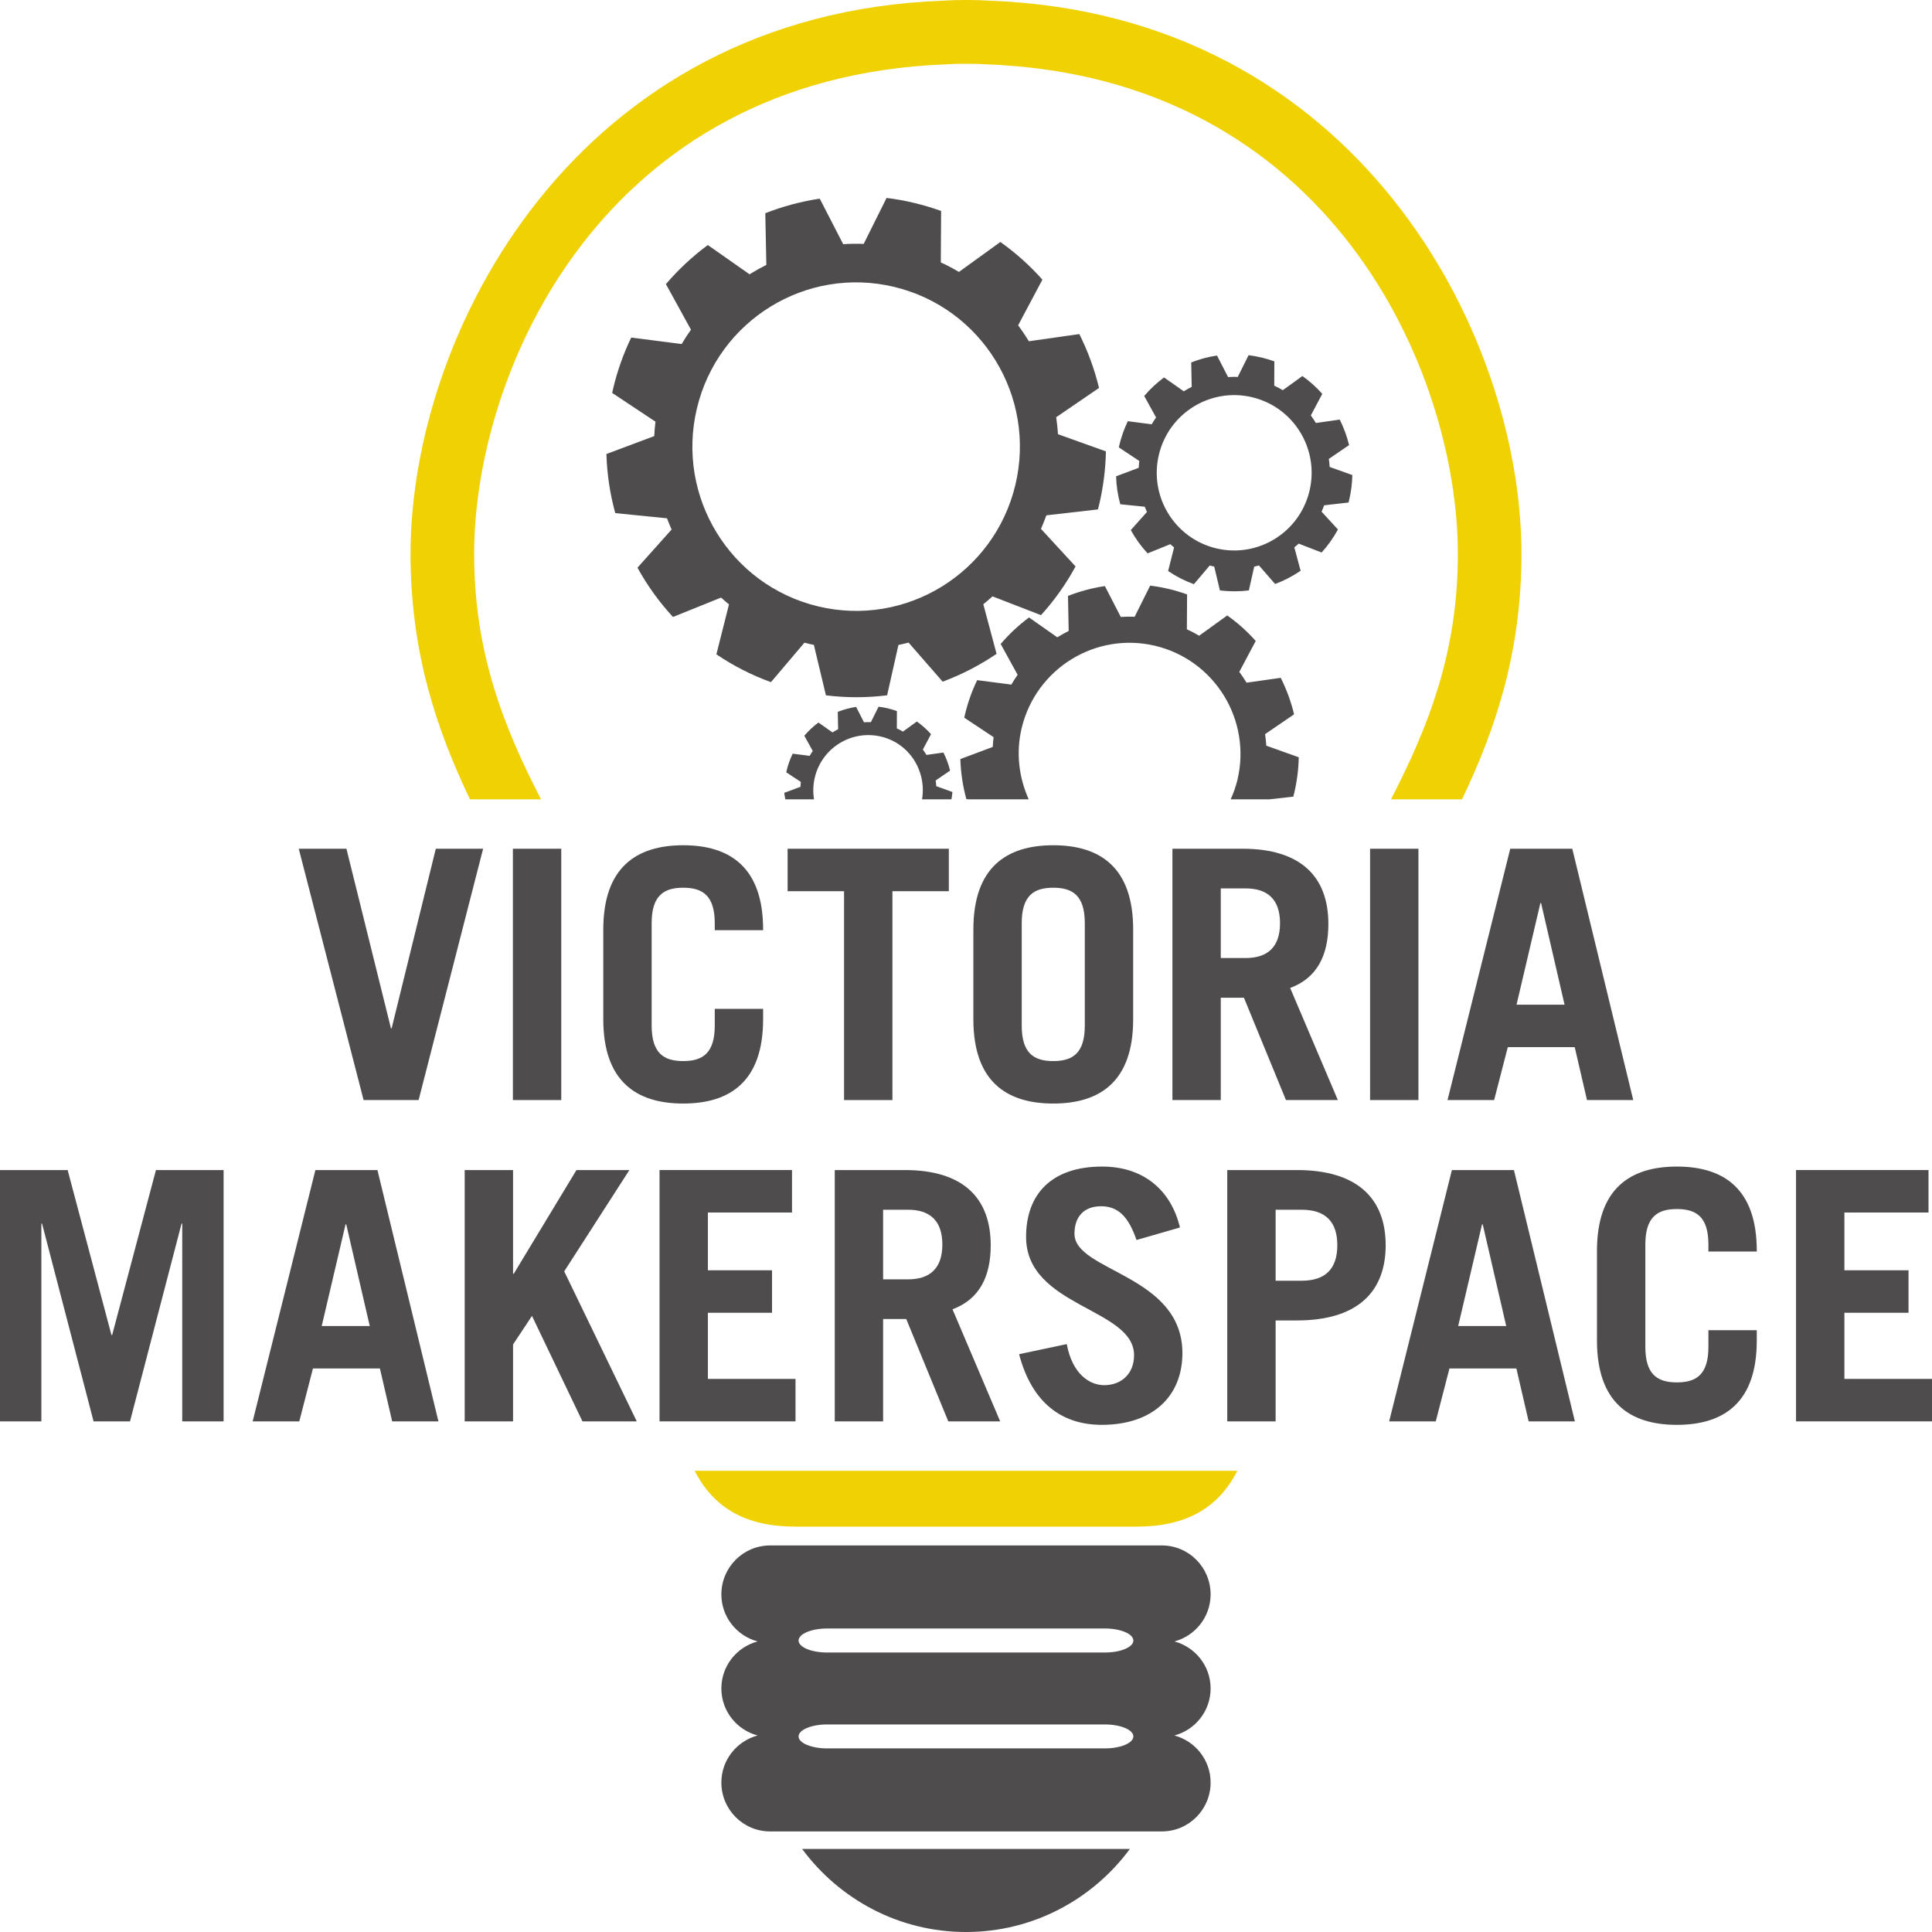
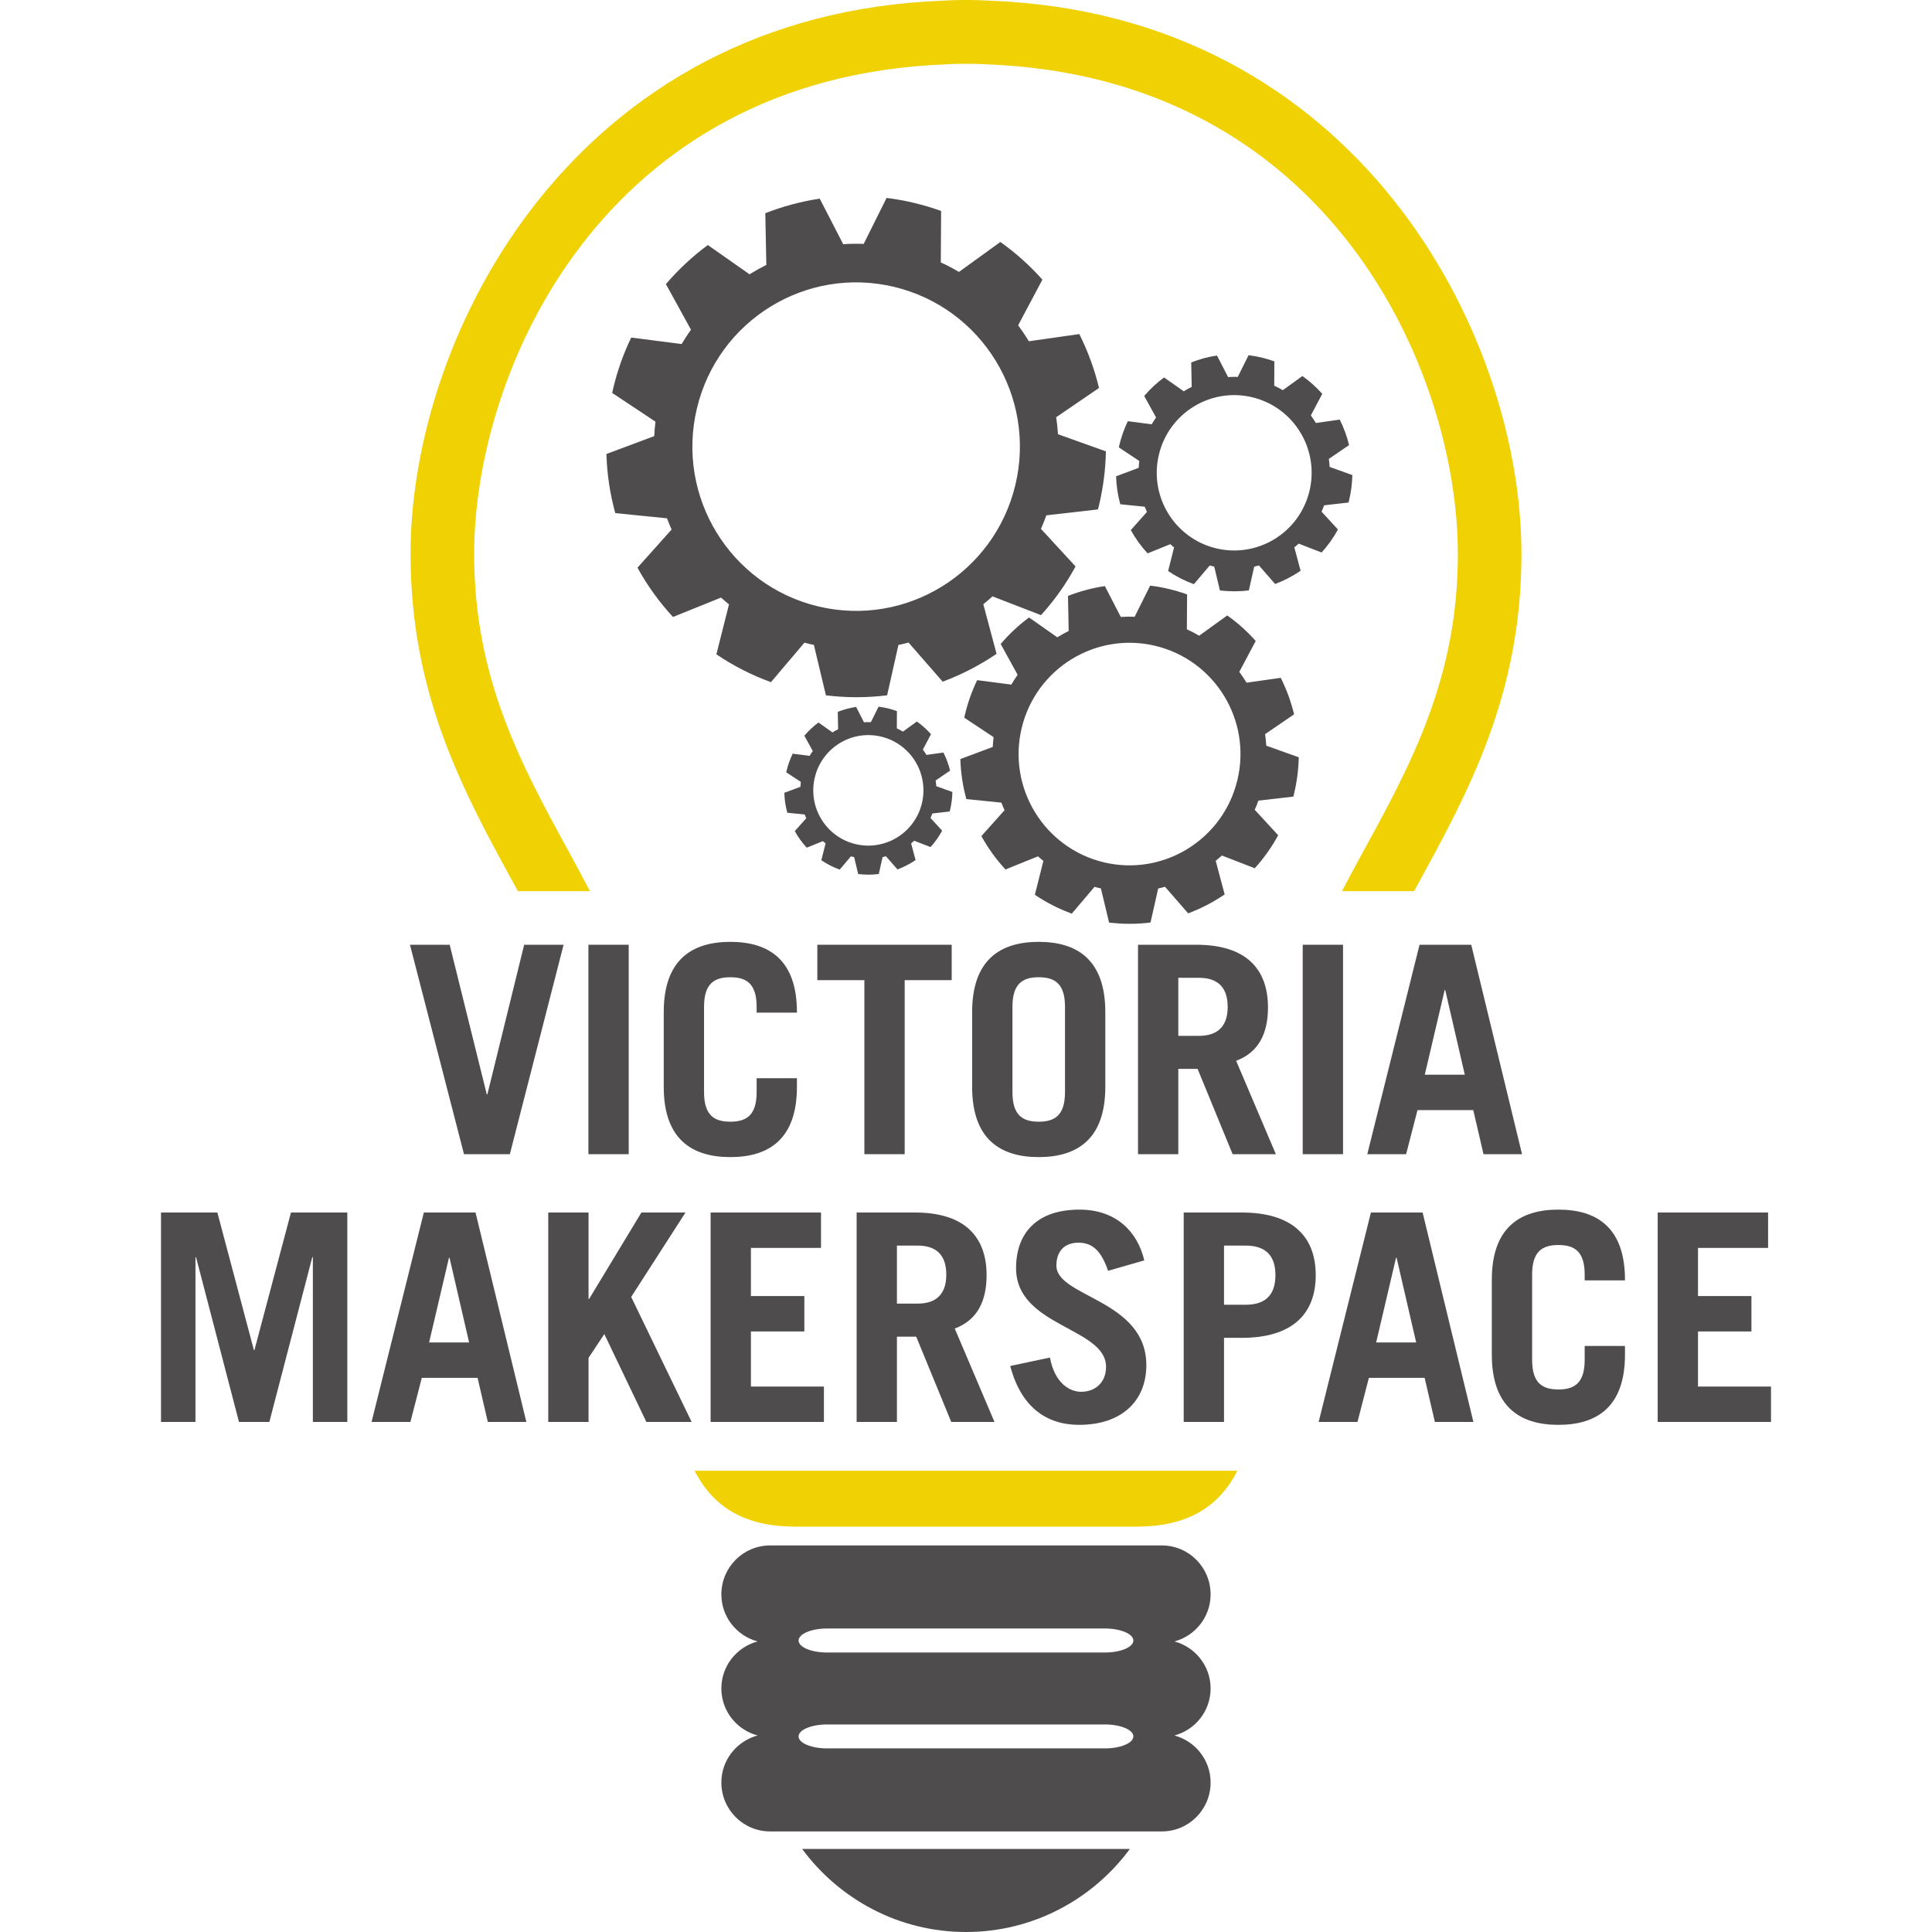
<svg xmlns="http://www.w3.org/2000/svg" version="1.1" id="svg3451" viewBox="0 0 400 400" height="400" width="400">
  <defs id="defs3453" />
-   <g style="display:inline" transform="translate(0,-652.3622)" id="layer1">
+   <g transform="translate(0,-652.3622)" id="layer1">
    <g transform="translate(85,0)" id="g3529">
      <g id="g132" transform="matrix(4.585876,0,0,-4.599843,143.7498,994.4971)">
        <path d="m 0,0 -12.54,0 c -0.708,0 -1.288,0.24 -1.288,0.54 0,0.298 0.58,0.541 1.288,0.541 L 0,1.081 C 0.71,1.081 1.287,0.838 1.287,0.54 1.287,0.24 0.71,0 0,0 m 0,-4.316 -12.54,0 c -0.708,0 -1.288,0.241 -1.288,0.539 0,0.298 0.58,0.539 1.288,0.539 l 12.54,0 c 0.71,0 1.287,-0.241 1.287,-0.539 C 1.287,-4.075 0.71,-4.316 0,-4.316 m 4.774,2.698 c 0,1.017 -0.695,1.866 -1.633,2.116 0.938,0.253 1.633,1.1 1.633,2.118 0,1.217 -0.985,2.203 -2.201,2.203 l -17.686,0 c -1.216,0 -2.201,-0.986 -2.201,-2.203 0,-1.018 0.696,-1.865 1.635,-2.118 -0.939,-0.25 -1.635,-1.099 -1.635,-2.116 0,-1.017 0.696,-1.866 1.635,-2.116 -0.939,-0.254 -1.635,-1.101 -1.635,-2.118 0,-1.216 0.985,-2.201 2.201,-2.201 l 17.686,0 c 1.216,0 2.201,0.985 2.201,2.201 0,1.017 -0.695,1.864 -1.633,2.118 0.938,0.25 1.633,1.099 1.633,2.116" style="fill:#4f4c4d;fill-opacity:1;fill-rule:nonzero;stroke:none" id="path134" />
      </g>
      <g id="g136" transform="matrix(4.585876,0,0,-4.599843,81.07691,1035.173)">
        <path d="m 0,0 c 1.678,-2.263 4.364,-3.737 7.397,-3.737 3.034,0 5.72,1.474 7.398,3.737 L 0,0 Z" style="fill:#4f4c4d;fill-opacity:1;fill-rule:nonzero;stroke:none" id="path138" />
      </g>
      <g id="g140" transform="matrix(4.585876,0,0,-4.599843,114.4589,665.5637)">
-         <path transform="matrix(0.2180609,0,0,-0.2173988,-43.49417,2.870007)" id="path3785" d="M 256.178 304.512 L 143.82 304.512 C 147.818 312.35 154.602 316.074 164.684 316.074 L 235.307 316.074 C 245.399 316.074 252.182 312.35 256.178 304.512 z " style="fill:#f0d103;fill-opacity:1;fill-rule:nonzero;stroke:none" />
-         <path transform="matrix(0.2180609,0,0,-0.2173988,-43.49417,2.870007)" id="path142" d="M 199.518 0 C 198.009 0 196.537 0.056 195.285 0.139 C 119.215 2.94 85 68.818 85 114.688 C 85 135.135 90.417 151.078 97.299 165.488 L 112.008 165.488 C 104.335 150.607 98.166 135.187 98.166 114.688 C 98.166 76.891 124.659 15.956 195.938 13.32 C 197.089 13.247 198.257 13.201 199.459 13.201 L 199.51 13.201 L 199.877 13.221 L 200.477 13.201 C 201.706 13.201 202.885 13.247 204.229 13.32 C 275.346 15.956 301.834 76.891 301.834 114.688 C 301.834 135.186 295.665 150.607 287.988 165.488 L 302.697 165.488 C 309.581 151.078 315 135.134 315 114.688 C 315 68.818 280.789 2.939 204.893 0.146 C 203.453 0.054 201.99 1.2256443e-17 200.477 0 L 199.518 0 z " style="fill:#f0d103;fill-opacity:1;fill-rule:nonzero;stroke:none" />
+         <path style="fill:#f0d103;fill-opacity:1;fill-rule:nonzero;stroke:none" d="M 256.186 304.5 L 143.812 304.5 C 147.809 312.347 154.596 316.074 164.684 316.074 L 235.307 316.074 C 245.405 316.074 252.191 312.347 256.186 304.5 z " id="path3478" transform="matrix(0.2180609,0,0,-0.2173988,-43.49417,2.870007)" />
+         <path style="fill:#f0d103;fill-opacity:1;fill-rule:nonzero;stroke:none" d="M 199.518 0 C 198.009 0 196.537 0.056 195.285 0.139 C 119.215 2.94 85 68.818 85 114.688 C 85 143.961 96.03 164.081 106.701 183.543 C 106.873 183.856 107.043 184.187 107.215 184.5 L 122.154 184.5 C 120.842 182.054 119.537 179.558 118.229 177.172 C 107.91 158.359 98.166 140.562 98.166 114.688 C 98.166 76.891 124.659 15.956 195.938 13.32 C 197.089 13.247 198.257 13.201 199.459 13.201 L 199.51 13.201 L 199.877 13.221 L 200.477 13.201 C 201.706 13.201 202.885 13.247 204.229 13.32 C 275.346 15.956 301.834 76.891 301.834 114.688 C 301.834 140.562 292.089 158.359 281.762 177.172 C 280.454 179.558 279.151 182.055 277.84 184.5 L 292.777 184.5 C 292.949 184.187 293.12 183.856 293.291 183.543 C 303.967 164.081 315 143.961 315 114.688 C 315 68.818 280.789 2.939 204.893 0.146 C 203.453 0.054 201.99 1.2256443e-17 200.477 0 L 199.518 0 z " id="path142" transform="matrix(0.2180609,0,0,-0.2173988,-43.49417,2.870007)" />
      </g>
      <g id="g144" transform="matrix(4.585876,0,0,-4.599843,84.37506,777.9048)">
        <path d="m 0,0 c -3.972,0.951 -6.421,4.938 -5.471,8.909 0.949,3.971 4.937,6.42 8.907,5.471 C 7.408,13.43 9.857,9.442 8.908,5.472 7.958,1.501 3.971,-0.949 0,0 m 12.635,4.364 c 0.017,0.069 0.035,0.135 0.052,0.204 0.192,0.806 0.291,1.613 0.308,2.408 L 10.832,7.748 C 10.815,8.004 10.787,8.26 10.75,8.514 l 1.934,1.318 c -0.204,0.842 -0.504,1.655 -0.89,2.424 L 9.518,11.933 c -0.151,0.245 -0.313,0.486 -0.486,0.718 l 1.095,2.055 c -0.563,0.632 -1.198,1.2 -1.898,1.695 l -1.87,-1.348 c -0.262,0.156 -0.537,0.3 -0.818,0.428 l 0.014,2.317 c -0.393,0.14 -0.799,0.261 -1.216,0.361 -0.415,0.1 -0.831,0.173 -1.246,0.225 L 2.059,16.315 C 1.748,16.325 1.44,16.323 1.134,16.302 l -1.059,2.049 c -0.847,-0.126 -1.671,-0.348 -2.458,-0.655 l 0.047,-2.327 c -0.26,-0.13 -0.513,-0.27 -0.759,-0.422 l -1.883,1.317 c -0.692,-0.511 -1.327,-1.1 -1.892,-1.759 l 1.131,-2.051 c -0.148,-0.208 -0.289,-0.423 -0.42,-0.646 l -2.278,0.291 C -8.782,11.383 -9.058,10.618 -9.25,9.813 -9.266,9.744 -9.281,9.675 -9.296,9.607 L -7.341,8.313 C -7.369,8.098 -7.386,7.879 -7.397,7.664 L -9.556,6.858 C -9.53,5.95 -9.394,5.056 -9.156,4.197 L -6.821,3.964 C -6.758,3.793 -6.686,3.625 -6.613,3.459 L -8.154,1.741 c 0.442,-0.801 0.98,-1.547 1.604,-2.218 l 2.17,0.873 c 0.116,-0.107 0.235,-0.208 0.358,-0.305 l -0.569,-2.249 c 0.753,-0.509 1.578,-0.933 2.463,-1.253 l 1.512,1.777 c 0.071,-0.016 0.14,-0.038 0.211,-0.054 0.072,-0.018 0.144,-0.029 0.215,-0.045 l 0.544,-2.271 c 0.934,-0.115 1.861,-0.111 2.763,10e-4 l 0.51,2.265 c 0.153,0.032 0.306,0.068 0.457,0.109 l 1.541,-1.76 c 0.859,0.319 1.676,0.739 2.433,1.253 L 7.46,0.096 c 0.141,0.115 0.28,0.23 0.415,0.354 l 2.189,-0.845 c 0.6,0.658 1.125,1.393 1.56,2.192 l -1.562,1.692 c 0.088,0.197 0.169,0.4 0.244,0.609 l 2.329,0.266 z" style="fill:#4f4c4d;fill-opacity:1;fill-rule:nonzero;stroke:none" id="path146" />
      </g>
      <g id="g148" transform="matrix(4.585876,0,0,-4.599843,143.5191,830.8927)">
-         <path transform="matrix(0.2180609,0,0,-0.2173988,-49.83107,38.81231)" id="path150" d="M 238.131 121.244 L 234.916 127.693 C 233.953 127.652 232.994 127.661 232.045 127.73 L 228.754 121.34 C 226.122 121.735 223.561 122.421 221.117 123.383 L 221.26 130.633 C 220.457 131.038 219.668 131.478 218.902 131.947 L 213.051 127.84 C 210.905 129.436 208.933 131.267 207.182 133.332 L 210.689 139.713 C 210.231 140.361 209.795 141.037 209.387 141.736 L 202.311 140.82 C 201.237 143.051 200.379 145.44 199.783 147.951 C 199.733 148.163 199.687 148.374 199.637 148.59 L 205.713 152.619 C 205.63 153.3 205.576 153.966 205.539 154.643 L 198.834 157.154 C 198.912 159.983 199.339 162.766 200.072 165.443 L 200.518 165.488 L 212.98 165.488 C 210.978 161.011 210.296 155.903 211.52 150.766 C 214.473 138.392 226.859 130.762 239.195 133.715 C 251.54 136.677 259.144 149.105 256.195 161.479 C 255.86 162.885 255.369 164.212 254.803 165.488 L 262.881 165.488 L 267.773 164.93 C 267.824 164.713 267.884 164.507 267.93 164.295 C 268.53 161.779 268.842 159.266 268.893 156.787 L 262.17 154.387 C 262.124 153.586 262.037 152.795 261.922 151.994 L 267.926 147.891 C 267.293 145.264 266.361 142.73 265.164 140.338 L 258.088 141.34 C 257.616 140.572 257.116 139.832 256.584 139.105 L 259.982 132.707 C 258.231 130.729 256.264 128.963 254.086 127.422 L 248.275 131.617 C 247.459 131.134 246.611 130.687 245.73 130.287 L 245.775 123.066 C 244.551 122.634 243.295 122.247 242.002 121.943 C 240.713 121.631 239.419 121.405 238.131 121.244 z " style="fill:#4f4c4d;fill-opacity:1;fill-rule:nonzero;stroke:none" />
+         <path d="m 0,0 c -2.69,0.645 -4.349,3.348 -3.707,6.036 0.644,2.69 3.345,4.349 6.035,3.707 C 5.02,9.099 6.678,6.397 6.035,3.707 5.392,1.018 2.689,-0.642 0,0 m 8.56,2.957 c 0.011,0.047 0.024,0.092 0.034,0.138 0.131,0.547 0.199,1.093 0.21,1.632 L 7.338,5.249 C 7.328,5.423 7.309,5.595 7.284,5.769 L 8.593,6.661 C 8.455,7.232 8.252,7.783 7.991,8.303 L 6.448,8.085 C 6.345,8.252 6.236,8.413 6.12,8.571 L 6.861,9.962 C 6.479,10.392 6.05,10.776 5.575,11.111 L 4.308,10.199 C 4.13,10.304 3.945,10.401 3.753,10.488 l 0.01,1.57 C 3.496,12.152 3.222,12.236 2.94,12.302 2.659,12.37 2.377,12.419 2.096,12.454 L 1.395,11.052 c -0.21,0.009 -0.419,0.007 -0.626,-0.008 l -0.718,1.389 c -0.574,-0.086 -1.132,-0.235 -1.665,-0.444 l 0.031,-1.576 C -1.758,10.325 -1.93,10.229 -2.097,10.127 L -3.373,11.02 C -3.841,10.673 -4.271,10.275 -4.653,9.826 L -3.888,8.439 C -3.988,8.298 -4.083,8.151 -4.172,7.999 L -5.715,8.198 C -5.949,7.713 -6.136,7.194 -6.266,6.648 -6.277,6.602 -6.287,6.556 -6.298,6.509 L -4.973,5.633 C -4.991,5.485 -5.003,5.34 -5.011,5.193 L -6.473,4.647 c 0.017,-0.615 0.11,-1.22 0.27,-1.802 L -4.621,2.686 C -4.578,2.57 -4.529,2.456 -4.479,2.344 L -5.524,1.181 c 0.299,-0.544 0.665,-1.048 1.086,-1.503 l 1.471,0.591 C -2.888,0.197 -2.808,0.128 -2.725,0.063 L -3.11,-1.462 c 0.511,-0.345 1.069,-0.632 1.668,-0.848 l 1.025,1.206 c 0.048,-0.014 0.095,-0.028 0.143,-0.038 0.049,-0.012 0.097,-0.021 0.146,-0.033 L 0.24,-2.712 c 0.633,-0.077 1.261,-0.075 1.871,0.002 l 0.347,1.532 c 0.104,0.024 0.207,0.047 0.309,0.076 L 3.81,-2.297 c 0.584,0.216 1.136,0.503 1.649,0.852 L 5.054,0.066 c 0.097,0.079 0.19,0.156 0.281,0.239 L 6.818,-0.268 C 7.224,0.18 7.581,0.677 7.875,1.218 L 6.816,2.365 c 0.061,0.132 0.116,0.271 0.166,0.412 l 1.578,0.18 z" style="fill:#4f4c4d;fill-opacity:1;fill-rule:nonzero;stroke:none" id="path150" />
      </g>
      <g id="g152" transform="matrix(4.585876,0,0,-4.599843,166.8021,765.8932)">
        <path d="M 0,0 C -1.879,0.45 -3.037,2.335 -2.588,4.214 -2.139,6.093 -0.253,7.249 1.624,6.802 3.503,6.354 4.662,4.467 4.212,2.587 3.763,0.709 1.877,-0.447 0,0 M 5.975,2.063 C 5.983,2.098 5.992,2.128 5.999,2.161 6.091,2.542 6.138,2.923 6.146,3.299 L 5.122,3.664 C 5.115,3.786 5.102,3.904 5.084,4.025 L 5.999,4.649 C 5.901,5.048 5.759,5.432 5.578,5.795 L 4.501,5.643 C 4.429,5.759 4.353,5.873 4.272,5.983 L 4.789,6.954 C 4.522,7.254 4.222,7.521 3.891,7.756 L 3.007,7.119 C 2.883,7.192 2.753,7.262 2.62,7.322 L 2.625,8.416 C 2.44,8.483 2.249,8.541 2.052,8.588 1.854,8.635 1.659,8.669 1.462,8.694 L 0.973,7.717 C 0.826,7.722 0.68,7.718 0.536,7.71 l -0.5,0.969 C -0.366,8.62 -0.756,8.515 -1.128,8.368 l 0.022,-1.1 C -1.228,7.206 -1.348,7.142 -1.464,7.069 L -2.355,7.692 C -2.683,7.451 -2.983,7.173 -3.25,6.858 l 0.535,-0.967 c -0.071,-0.1 -0.136,-0.2 -0.198,-0.307 L -3.991,5.723 C -4.153,5.383 -4.284,5.021 -4.375,4.641 -4.383,4.609 -4.39,4.577 -4.396,4.544 L -3.472,3.933 C -3.485,3.83 -3.494,3.727 -3.499,3.625 L -4.52,3.243 c 0.012,-0.429 0.077,-0.851 0.189,-1.258 l 1.104,-0.111 c 0.031,-0.081 0.064,-0.159 0.1,-0.237 L -3.856,0.823 c 0.208,-0.378 0.463,-0.73 0.758,-1.048 l 1.026,0.413 C -2.018,0.137 -1.96,0.09 -1.902,0.043 l -0.269,-1.064 c 0.357,-0.241 0.746,-0.441 1.163,-0.592 l 0.716,0.842 c 0.033,-0.009 0.066,-0.018 0.1,-0.027 0.034,-0.008 0.068,-0.015 0.102,-0.021 l 0.257,-1.075 c 0.442,-0.052 0.88,-0.052 1.307,10e-4 l 0.242,1.071 c 0.072,0.016 0.144,0.033 0.215,0.051 l 0.728,-0.833 c 0.407,0.151 0.793,0.352 1.152,0.595 L 3.527,0.046 c 0.067,0.053 0.134,0.108 0.197,0.167 l 1.035,-0.4 C 5.042,0.124 5.29,0.471 5.496,0.85 L 4.757,1.651 c 0.042,0.093 0.081,0.188 0.116,0.287 l 1.102,0.125 z" style="fill:#4f4c4d;fill-opacity:1;fill-rule:nonzero;stroke:none" id="path154" />
      </g>
      <g id="g156" transform="matrix(4.585876,0,0,-4.599843,92.12703,827.124)">
-         <path transform="matrix(0.2180609,0,0,-0.2173988,-38.62447,37.99301)" id="path158" d="M 181.9 146.312 L 180.305 149.518 C 179.828 149.499 179.351 149.504 178.879 149.541 L 177.25 146.357 C 175.938 146.564 174.668 146.901 173.453 147.379 L 173.527 150.977 C 173.128 151.179 172.733 151.395 172.357 151.639 L 169.451 149.592 C 168.387 150.388 167.401 151.294 166.529 152.324 L 168.275 155.488 C 168.046 155.81 167.835 156.147 167.629 156.492 L 164.117 156.041 C 163.581 157.15 163.154 158.336 162.855 159.578 C 162.833 159.684 162.815 159.79 162.787 159.9 L 165.805 161.887 C 165.763 162.236 165.736 162.578 165.723 162.904 L 162.389 164.141 C 162.401 164.601 162.539 165.034 162.588 165.488 L 168.531 165.488 C 168.293 164.03 168.329 162.504 168.693 160.977 C 170.156 154.831 176.307 151.04 182.434 152.508 C 188.293 153.914 191.864 159.626 190.904 165.488 L 196.986 165.488 C 197.04 164.983 197.17 164.472 197.182 163.971 L 193.842 162.77 C 193.823 162.379 193.778 161.983 193.719 161.588 L 196.705 159.545 C 196.384 158.239 195.925 156.993 195.324 155.807 L 191.816 156.299 C 191.578 155.912 191.33 155.544 191.068 155.186 L 192.756 152.006 C 191.885 151.026 190.908 150.144 189.826 149.381 L 186.941 151.473 C 186.538 151.224 186.115 151.004 185.68 150.807 L 185.697 147.223 C 185.092 147.002 184.468 146.813 183.826 146.656 C 183.184 146.504 182.547 146.4 181.9 146.312 z " style="fill:#4f4c4d;fill-opacity:1;fill-rule:nonzero;stroke:none" />
+         <path d="m 0,0 c -1.335,0.319 -2.159,1.661 -1.839,2.997 0.319,1.336 1.66,2.16 2.996,1.841 C 2.494,4.518 3.317,3.176 2.998,1.841 2.678,0.505 1.337,-0.318 0,0 M 4.25,1.468 C 4.258,1.49 4.263,1.515 4.269,1.537 4.334,1.809 4.367,2.079 4.373,2.346 L 3.645,2.607 C 3.641,2.692 3.631,2.778 3.618,2.864 L 4.269,3.308 C 4.199,3.592 4.099,3.863 3.968,4.121 L 3.203,4.014 C 3.151,4.098 3.097,4.178 3.04,4.256 L 3.408,4.947 C 3.218,5.16 3.005,5.352 2.769,5.518 L 2.14,5.063 C 2.052,5.117 1.96,5.165 1.865,5.208 L 1.869,5.987 C 1.737,6.035 1.601,6.076 1.461,6.11 1.321,6.143 1.182,6.166 1.041,6.185 L 0.693,5.488 C 0.589,5.492 0.485,5.491 0.382,5.483 L 0.027,6.175 C -0.259,6.13 -0.536,6.057 -0.801,5.953 L -0.785,5.171 C -0.872,5.127 -0.958,5.08 -1.04,5.027 L -1.674,5.472 C -1.906,5.299 -2.121,5.102 -2.311,4.878 L -1.93,4.19 C -1.98,4.12 -2.026,4.047 -2.071,3.972 L -2.837,4.07 C -2.954,3.829 -3.047,3.571 -3.112,3.301 -3.117,3.278 -3.121,3.255 -3.127,3.231 L -2.469,2.799 C -2.478,2.723 -2.484,2.649 -2.487,2.578 L -3.214,2.309 C -3.206,2.002 -3.16,1.701 -3.08,1.411 l 0.786,-0.078 c 0.022,-0.058 0.045,-0.114 0.07,-0.17 L -2.742,0.586 c 0.148,-0.271 0.329,-0.521 0.539,-0.747 l 0.73,0.294 C -1.434,0.097 -1.394,0.064 -1.352,0.03 l -0.192,-0.757 c 0.254,-0.17 0.53,-0.313 0.829,-0.421 l 0.508,0.598 c 0.024,-0.007 0.047,-0.012 0.071,-0.019 0.025,-0.003 0.05,-0.01 0.073,-0.015 L 0.12,-1.348 c 0.314,-0.037 0.626,-0.037 0.93,0.002 l 0.171,0.761 c 0.051,0.013 0.103,0.023 0.154,0.036 L 1.893,-1.14 c 0.289,0.108 0.564,0.249 0.819,0.421 L 2.51,0.031 c 0.048,0.039 0.095,0.08 0.14,0.12 l 0.736,-0.284 c 0.202,0.22 0.379,0.468 0.525,0.737 L 3.386,1.175 c 0.03,0.064 0.056,0.133 0.082,0.203 l 0.782,0.09 z" style="fill:#4f4c4d;fill-opacity:1;fill-rule:nonzero;stroke:none" id="path158" />
      </g>
    </g>
  </g>
-   <g style="display:inline" id="layer2">
-     <g transform="matrix(0.4689072,0,0,0.4657572,166.8432,-156.8137)" id="g3684">
-       <g transform="matrix(4.599843,0,0,-4.599843,-1655.685,1801.76)" id="g3968">
-         <g id="g160" transform="translate(311.2681,236.4846)">
-           <path d="m 0,0 4.576,0 4.274,-17.357 0.065,0 4.24,17.357 4.541,0 -6.191,-24.288 -5.281,0 L 0,0 Z" style="fill:#4f4c4d;fill-opacity:1;fill-rule:nonzero;stroke:none" id="path162" />
+   <g id="layer4" style="display:inline">
+     <g transform="matrix(0.8333333,0,0,0.8333333,33.33333,49.16667)" style="display:inline" id="layer2">
+       <g transform="matrix(0.4689072,0,0,0.4657572,166.8432,-156.8137)" id="g3684">
+         <g transform="matrix(4.599843,0,0,-4.599843,-1655.685,1801.76)" id="g3968">
+           <g id="g160" transform="translate(311.2681,236.4846)">
+             <path d="m 0,0 4.576,0 4.274,-17.357 0.065,0 4.24,17.357 4.541,0 -6.191,-24.288 -5.281,0 L 0,0 Z" style="fill:#4f4c4d;fill-opacity:1;fill-rule:nonzero;stroke:none" id="path162" />
+           </g>
+           <path d="m 331.823,236.485 4.642,0 0,-24.288 -4.642,0 0,24.288 z" style="fill:#4f4c4d;fill-opacity:1;fill-rule:nonzero;stroke:none" id="path164" />
+           <g id="g166" transform="translate(345.1421,219.3967)">
+             <path d="m 0,0 c 0,-2.691 1.178,-3.432 3.03,-3.432 1.85,0 3.028,0.741 3.028,3.432 l 0,1.614 4.641,0 0,-1.01 c 0,-5.987 -3.164,-8.14 -7.669,-8.14 -4.509,0 -7.672,2.153 -7.672,8.14 l 0,8.68 c 0,5.987 3.163,8.141 7.672,8.141 4.505,0 7.669,-2.154 7.669,-8.141 l 0,-0.067 -4.641,0 0,0.672 C 6.058,12.58 4.88,13.32 3.03,13.32 1.178,13.32 0,12.58 0,9.889 L 0,0 Z" style="fill:#4f4c4d;fill-opacity:1;fill-rule:nonzero;stroke:none" id="path168" />
+           </g>
+           <g id="g170" transform="translate(373.6684,236.4846)">
+             <path d="m 0,0 0,-4.104 -5.415,0 0,-20.184 -4.642,0 0,20.184 -5.418,0 0,4.104 L 0,0 Z" style="fill:#4f4c4d;fill-opacity:1;fill-rule:nonzero;stroke:none" id="path172" />
+           </g>
+           <g id="g174" transform="translate(380.6655,219.3967)">
+             <path d="m 0,0 c 0,-2.691 1.178,-3.432 3.027,-3.432 1.85,0 3.028,0.741 3.028,3.432 l 0,9.889 C 6.055,12.58 4.877,13.32 3.027,13.32 1.178,13.32 0,12.58 0,9.889 L 0,0 Z m -4.642,9.284 c 0,5.987 3.162,8.141 7.669,8.141 4.509,0 7.67,-2.154 7.67,-8.141 l 0,-8.68 c 0,-5.987 -3.161,-8.14 -7.67,-8.14 -4.507,0 -7.669,2.153 -7.669,8.14 l 0,8.68 z" style="fill:#4f4c4d;fill-opacity:1;fill-rule:nonzero;stroke:none" id="path176" />
+           </g>
+           <g id="g178" transform="translate(399.772,225.9221)">
+             <path d="M 0,0 2.389,0 C 4.44,0 5.687,1.01 5.687,3.363 5.687,5.719 4.44,6.729 2.389,6.729 L 0,6.729 0,0 Z m 6.257,-13.726 -4.035,9.891 -2.222,0 0,-9.891 -4.642,0 0,24.289 6.73,0 c 5.582,0 8.24,-2.691 8.24,-7.266 0,-3.027 -1.076,-5.215 -3.667,-6.191 l 4.577,-10.832 -4.981,0 z" style="fill:#4f4c4d;fill-opacity:1;fill-rule:nonzero;stroke:none" id="path180" />
+           </g>
+           <path d="m 414.103,236.485 4.642,0 0,-24.288 -4.642,0 0,24.288 z" style="fill:#4f4c4d;fill-opacity:1;fill-rule:nonzero;stroke:none" id="path182" />
+           <g id="g184" transform="translate(428.1626,221.4143)">
+             <path d="M 0,0 4.609,0 2.355,9.823 2.29,9.823 0,0 Z m -6.625,-9.218 6.021,24.288 5.954,0 5.852,-24.288 -4.439,0 -1.178,5.114 -6.424,0 -1.313,-5.114 -4.473,0 z" style="fill:#4f4c4d;fill-opacity:1;fill-rule:nonzero;stroke:none" id="path186" />
+           </g>
        </g>
-         <path d="m 331.823,236.485 4.642,0 0,-24.288 -4.642,0 0,24.288 z" style="fill:#4f4c4d;fill-opacity:1;fill-rule:nonzero;stroke:none" id="path164" />
-         <g id="g166" transform="translate(345.1421,219.3967)">
-           <path d="m 0,0 c 0,-2.691 1.178,-3.432 3.03,-3.432 1.85,0 3.028,0.741 3.028,3.432 l 0,1.614 4.641,0 0,-1.01 c 0,-5.987 -3.164,-8.14 -7.669,-8.14 -4.509,0 -7.672,2.153 -7.672,8.14 l 0,8.68 c 0,5.987 3.163,8.141 7.672,8.141 4.505,0 7.669,-2.154 7.669,-8.141 l 0,-0.067 -4.641,0 0,0.672 C 6.058,12.58 4.88,13.32 3.03,13.32 1.178,13.32 0,12.58 0,9.889 L 0,0 Z" style="fill:#4f4c4d;fill-opacity:1;fill-rule:nonzero;stroke:none" id="path168" />
-         </g>
-         <g id="g170" transform="translate(373.6684,236.4846)">
-           <path d="m 0,0 0,-4.104 -5.415,0 0,-20.184 -4.642,0 0,20.184 -5.418,0 0,4.104 L 0,0 Z" style="fill:#4f4c4d;fill-opacity:1;fill-rule:nonzero;stroke:none" id="path172" />
-         </g>
-         <g id="g174" transform="translate(380.6655,219.3967)">
-           <path d="m 0,0 c 0,-2.691 1.178,-3.432 3.027,-3.432 1.85,0 3.028,0.741 3.028,3.432 l 0,9.889 C 6.055,12.58 4.877,13.32 3.027,13.32 1.178,13.32 0,12.58 0,9.889 L 0,0 Z m -4.642,9.284 c 0,5.987 3.162,8.141 7.669,8.141 4.509,0 7.67,-2.154 7.67,-8.141 l 0,-8.68 c 0,-5.987 -3.161,-8.14 -7.67,-8.14 -4.507,0 -7.669,2.153 -7.669,8.14 l 0,8.68 z" style="fill:#4f4c4d;fill-opacity:1;fill-rule:nonzero;stroke:none" id="path176" />
-         </g>
-         <g id="g178" transform="translate(399.772,225.9221)">
-           <path d="M 0,0 2.389,0 C 4.44,0 5.687,1.01 5.687,3.363 5.687,5.719 4.44,6.729 2.389,6.729 L 0,6.729 0,0 Z m 6.257,-13.726 -4.035,9.891 -2.222,0 0,-9.891 -4.642,0 0,24.289 6.73,0 c 5.582,0 8.24,-2.691 8.24,-7.266 0,-3.027 -1.076,-5.215 -3.667,-6.191 l 4.577,-10.832 -4.981,0 z" style="fill:#4f4c4d;fill-opacity:1;fill-rule:nonzero;stroke:none" id="path180" />
-         </g>
-         <path d="m 414.103,236.485 4.642,0 0,-24.288 -4.642,0 0,24.288 z" style="fill:#4f4c4d;fill-opacity:1;fill-rule:nonzero;stroke:none" id="path182" />
-         <g id="g184" transform="translate(428.1626,221.4143)">
-           <path d="M 0,0 4.609,0 2.355,9.823 2.29,9.823 0,0 Z m -6.625,-9.218 6.021,24.288 5.954,0 5.852,-24.288 -4.439,0 -1.178,5.114 -6.424,0 -1.313,-5.114 -4.473,0 z" style="fill:#4f4c4d;fill-opacity:1;fill-rule:nonzero;stroke:none" id="path186" />
-         </g>
-       </g>
-       <g transform="matrix(4.599843,0,0,-4.599843,-1571.049,1801.76)" id="g3984">
-         <g id="g190" transform="translate(264.1909,181.1458)">
-           <path d="m 0,0 0,24.288 6.493,0 4.205,-15.945 0.067,0 4.205,15.945 6.492,0 0,-24.288 -3.969,0 0,19.107 -0.067,0 L 12.48,0 8.982,0 4.037,19.107 3.97,19.107 3.97,0 0,0 Z" style="fill:#4f4c4d;fill-opacity:1;fill-rule:nonzero;stroke:none" id="path192" />
-         </g>
-         <g id="g194" transform="translate(295.0723,190.3626)">
-           <path d="M 0,0 4.61,0 2.354,9.823 2.287,9.823 0,0 Z m -6.628,-9.217 6.022,24.288 5.954,0 5.855,-24.288 -4.44,0 -1.178,5.113 -6.427,0 -1.311,-5.113 -4.475,0 z" style="fill:#4f4c4d;fill-opacity:1;fill-rule:nonzero;stroke:none" id="path196" />
-         </g>
-         <g id="g198" transform="translate(308.7969,181.1458)">
-           <path d="m 0,0 0,24.288 4.642,0 0,-10.024 0.066,0 6.021,10.024 5.08,0 L 9.552,14.498 16.516,0 11.303,0 6.459,10.192 4.642,7.434 4.642,0 0,0 Z" style="fill:#4f4c4d;fill-opacity:1;fill-rule:nonzero;stroke:none" id="path200" />
-         </g>
-         <g id="g202" transform="translate(327.499,181.1458)">
-           <path d="m 0,0 0,24.288 12.715,0 0,-4.104 -8.073,0 0,-5.584 6.155,0 0,-4.105 -6.155,0 0,-6.391 8.409,0 L 13.051,0 0,0 Z" style="fill:#4f4c4d;fill-opacity:1;fill-rule:nonzero;stroke:none" id="path204" />
-         </g>
-         <g id="g206" transform="translate(348.9604,194.8704)">
-           <path d="M 0,0 2.388,0 C 4.44,0 5.686,1.01 5.686,3.363 5.686,5.719 4.44,6.729 2.388,6.729 L 0,6.729 0,0 Z m 6.257,-13.725 -4.035,9.891 -2.222,0 0,-9.891 -4.642,0 0,24.288 6.729,0 c 5.582,0 8.241,-2.691 8.241,-7.266 0,-3.027 -1.077,-5.215 -3.667,-6.19 l 4.576,-10.832 -4.98,0 z" style="fill:#4f4c4d;fill-opacity:1;fill-rule:nonzero;stroke:none" id="path208" />
-         </g>
-         <g id="g210" transform="translate(373.2817,198.6731)">
-           <path d="m 0,0 c -0.773,2.286 -1.784,3.262 -3.398,3.262 -1.648,0 -2.555,-1.01 -2.555,-2.658 0,-3.666 10.36,-3.935 10.36,-11.538 0,-4.171 -2.86,-6.929 -7.737,-6.929 -3.768,0 -6.693,2.051 -7.94,6.829 l 4.577,0.974 c 0.538,-2.926 2.218,-3.969 3.597,-3.969 1.616,0 2.862,1.077 2.862,2.893 0,4.575 -10.364,4.643 -10.364,11.438 0,4.172 2.493,6.795 7.3,6.795 4.14,0 6.661,-2.455 7.47,-5.887 L 0,0 Z" style="fill:#4f4c4d;fill-opacity:1;fill-rule:nonzero;stroke:none" id="path212" />
-         </g>
-         <g id="g214" transform="translate(386.6372,194.7366)">
-           <path d="m 0,0 2.489,0 c 2.287,0 3.432,1.144 3.432,3.431 0,2.288 -1.145,3.431 -3.432,3.431 L 0,6.862 0,0 Z m -4.643,-13.591 0,24.288 6.695,0 c 5.719,0 8.511,-2.691 8.511,-7.266 0,-4.576 -2.792,-7.267 -8.511,-7.267 l -2.052,0 0,-9.755 -4.643,0 z" style="fill:#4f4c4d;fill-opacity:1;fill-rule:nonzero;stroke:none" id="path216" />
-         </g>
-         <g id="g218" transform="translate(404.1616,190.3626)">
-           <path d="M 0,0 4.609,0 2.355,9.823 2.289,9.823 0,0 Z m -6.626,-9.217 6.022,24.288 5.954,0 5.852,-24.288 -4.439,0 -1.178,5.113 -6.424,0 -1.314,-5.113 -4.473,0 z" style="fill:#4f4c4d;fill-opacity:1;fill-rule:nonzero;stroke:none" id="path220" />
-         </g>
-         <g id="g222" transform="translate(422.1265,188.345)">
-           <path d="m 0,0 c 0,-2.691 1.177,-3.432 3.026,-3.432 1.851,0 3.028,0.741 3.028,3.432 l 0,1.614 4.642,0 0,-1.009 c 0,-5.988 -3.161,-8.14 -7.67,-8.14 -4.507,0 -7.669,2.152 -7.669,8.14 l 0,8.679 c 0,5.987 3.162,8.141 7.669,8.141 4.509,0 7.67,-2.154 7.67,-8.141 l 0,-0.067 -4.642,0 0,0.672 C 6.054,12.58 4.877,13.32 3.026,13.32 1.177,13.32 0,12.58 0,9.889 L 0,0 Z" style="fill:#4f4c4d;fill-opacity:1;fill-rule:nonzero;stroke:none" id="path224" />
-         </g>
-         <g id="g226" transform="translate(436.5903,181.1458)">
-           <path d="m 0,0 0,24.288 12.716,0 0,-4.104 -8.073,0 0,-5.584 6.155,0 0,-4.105 -6.155,0 0,-6.391 8.409,0 L 13.052,0 0,0 Z" style="fill:#4f4c4d;fill-opacity:1;fill-rule:nonzero;stroke:none" id="path228" />
+         <g transform="matrix(4.599843,0,0,-4.599843,-1571.049,1801.76)" id="g3984">
+           <g id="g190" transform="translate(264.1909,181.1458)">
+             <path d="m 0,0 0,24.288 6.493,0 4.205,-15.945 0.067,0 4.205,15.945 6.492,0 0,-24.288 -3.969,0 0,19.107 -0.067,0 L 12.48,0 8.982,0 4.037,19.107 3.97,19.107 3.97,0 0,0 Z" style="fill:#4f4c4d;fill-opacity:1;fill-rule:nonzero;stroke:none" id="path192" />
+           </g>
+           <g id="g194" transform="translate(295.0723,190.3626)">
+             <path d="M 0,0 4.61,0 2.354,9.823 2.287,9.823 0,0 Z m -6.628,-9.217 6.022,24.288 5.954,0 5.855,-24.288 -4.44,0 -1.178,5.113 -6.427,0 -1.311,-5.113 -4.475,0 z" style="fill:#4f4c4d;fill-opacity:1;fill-rule:nonzero;stroke:none" id="path196" />
+           </g>
+           <g id="g198" transform="translate(308.7969,181.1458)">
+             <path d="m 0,0 0,24.288 4.642,0 0,-10.024 0.066,0 6.021,10.024 5.08,0 L 9.552,14.498 16.516,0 11.303,0 6.459,10.192 4.642,7.434 4.642,0 0,0 Z" style="fill:#4f4c4d;fill-opacity:1;fill-rule:nonzero;stroke:none" id="path200" />
+           </g>
+           <g id="g202" transform="translate(327.499,181.1458)">
+             <path d="m 0,0 0,24.288 12.715,0 0,-4.104 -8.073,0 0,-5.584 6.155,0 0,-4.105 -6.155,0 0,-6.391 8.409,0 L 13.051,0 0,0 Z" style="fill:#4f4c4d;fill-opacity:1;fill-rule:nonzero;stroke:none" id="path204" />
+           </g>
+           <g id="g206" transform="translate(348.9604,194.8704)">
+             <path d="M 0,0 2.388,0 C 4.44,0 5.686,1.01 5.686,3.363 5.686,5.719 4.44,6.729 2.388,6.729 L 0,6.729 0,0 Z m 6.257,-13.725 -4.035,9.891 -2.222,0 0,-9.891 -4.642,0 0,24.288 6.729,0 c 5.582,0 8.241,-2.691 8.241,-7.266 0,-3.027 -1.077,-5.215 -3.667,-6.19 l 4.576,-10.832 -4.98,0 z" style="fill:#4f4c4d;fill-opacity:1;fill-rule:nonzero;stroke:none" id="path208" />
+           </g>
+           <g id="g210" transform="translate(373.2817,198.6731)">
+             <path d="m 0,0 c -0.773,2.286 -1.784,3.262 -3.398,3.262 -1.648,0 -2.555,-1.01 -2.555,-2.658 0,-3.666 10.36,-3.935 10.36,-11.538 0,-4.171 -2.86,-6.929 -7.737,-6.929 -3.768,0 -6.693,2.051 -7.94,6.829 l 4.577,0.974 c 0.538,-2.926 2.218,-3.969 3.597,-3.969 1.616,0 2.862,1.077 2.862,2.893 0,4.575 -10.364,4.643 -10.364,11.438 0,4.172 2.493,6.795 7.3,6.795 4.14,0 6.661,-2.455 7.47,-5.887 L 0,0 Z" style="fill:#4f4c4d;fill-opacity:1;fill-rule:nonzero;stroke:none" id="path212" />
+           </g>
+           <g id="g214" transform="translate(386.6372,194.7366)">
+             <path d="m 0,0 2.489,0 c 2.287,0 3.432,1.144 3.432,3.431 0,2.288 -1.145,3.431 -3.432,3.431 L 0,6.862 0,0 Z m -4.643,-13.591 0,24.288 6.695,0 c 5.719,0 8.511,-2.691 8.511,-7.266 0,-4.576 -2.792,-7.267 -8.511,-7.267 l -2.052,0 0,-9.755 -4.643,0 z" style="fill:#4f4c4d;fill-opacity:1;fill-rule:nonzero;stroke:none" id="path216" />
+           </g>
+           <g id="g218" transform="translate(404.1616,190.3626)">
+             <path d="M 0,0 4.609,0 2.355,9.823 2.289,9.823 0,0 Z m -6.626,-9.217 6.022,24.288 5.954,0 5.852,-24.288 -4.439,0 -1.178,5.113 -6.424,0 -1.314,-5.113 -4.473,0 z" style="fill:#4f4c4d;fill-opacity:1;fill-rule:nonzero;stroke:none" id="path220" />
+           </g>
+           <g id="g222" transform="translate(422.1265,188.345)">
+             <path d="m 0,0 c 0,-2.691 1.177,-3.432 3.026,-3.432 1.851,0 3.028,0.741 3.028,3.432 l 0,1.614 4.642,0 0,-1.009 c 0,-5.988 -3.161,-8.14 -7.67,-8.14 -4.507,0 -7.669,2.152 -7.669,8.14 l 0,8.679 c 0,5.987 3.162,8.141 7.669,8.141 4.509,0 7.67,-2.154 7.67,-8.141 l 0,-0.067 -4.642,0 0,0.672 C 6.054,12.58 4.877,13.32 3.026,13.32 1.177,13.32 0,12.58 0,9.889 L 0,0 Z" style="fill:#4f4c4d;fill-opacity:1;fill-rule:nonzero;stroke:none" id="path224" />
+           </g>
+           <g id="g226" transform="translate(436.5903,181.1458)">
+             <path d="m 0,0 0,24.288 12.716,0 0,-4.104 -8.073,0 0,-5.584 6.155,0 0,-4.105 -6.155,0 0,-6.391 8.409,0 L 13.052,0 0,0 Z" style="fill:#4f4c4d;fill-opacity:1;fill-rule:nonzero;stroke:none" id="path228" />
+           </g>
        </g>
      </g>
    </g>
  </g>
</svg>
